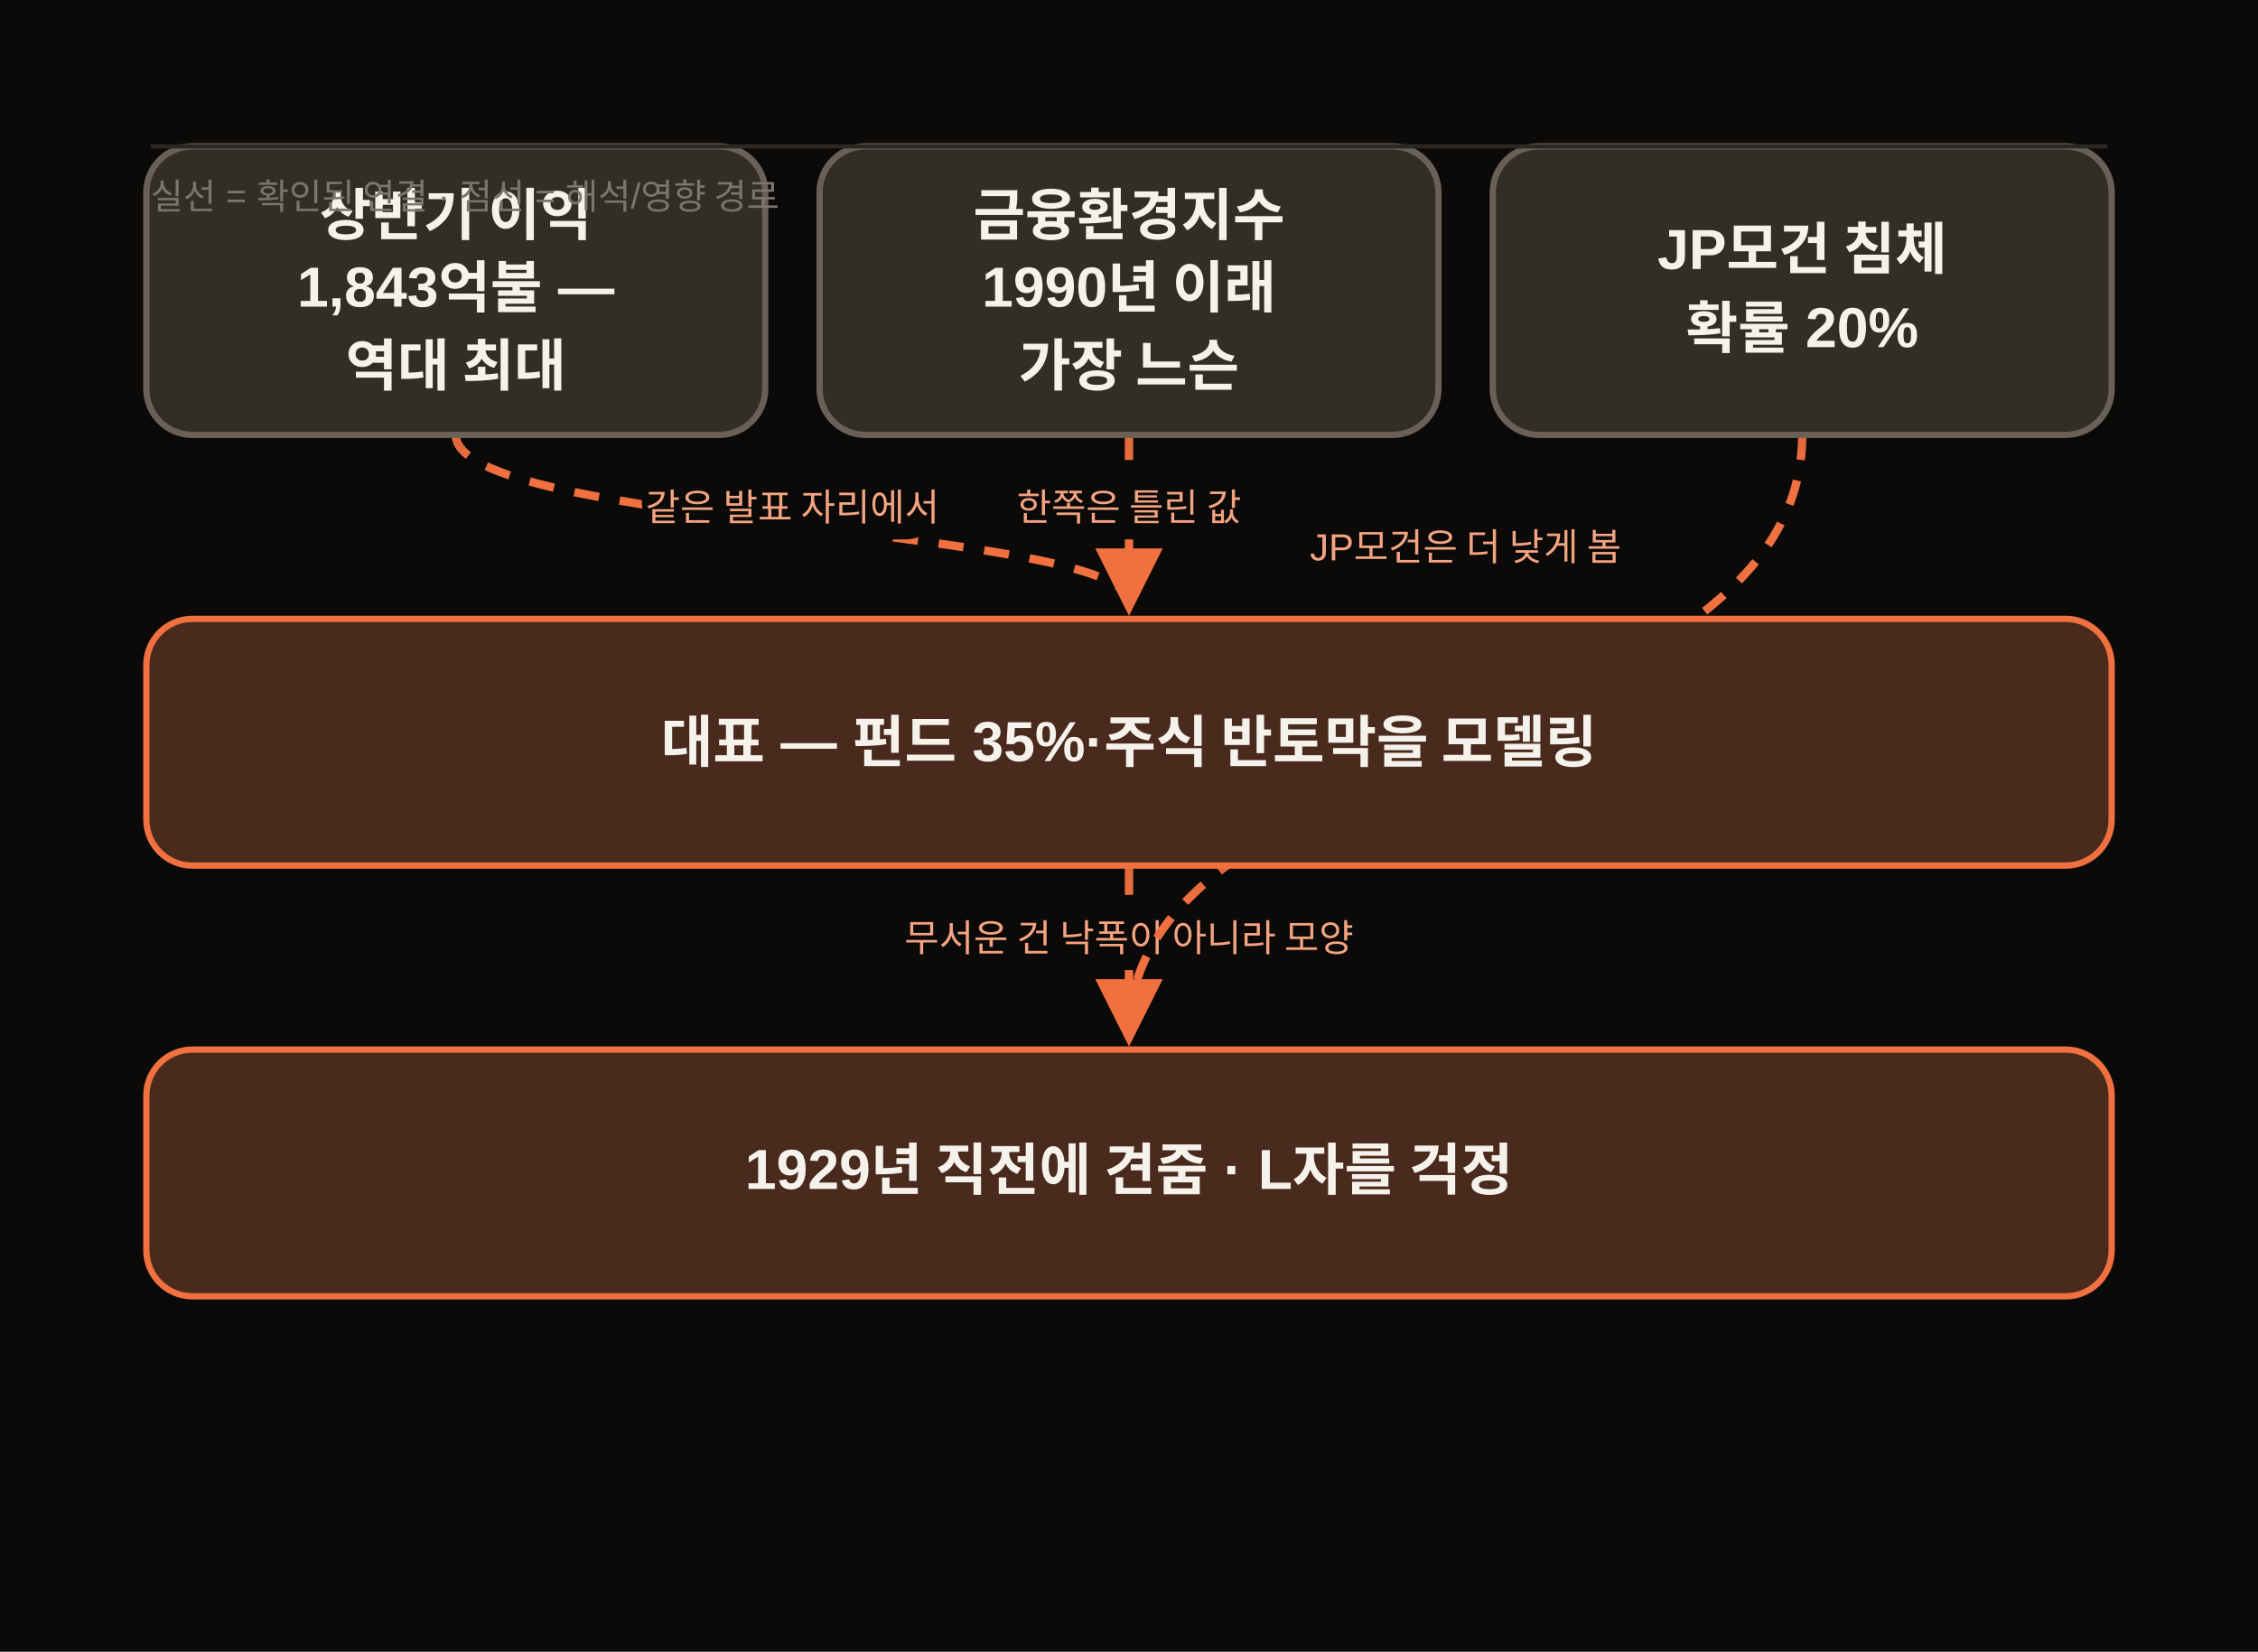
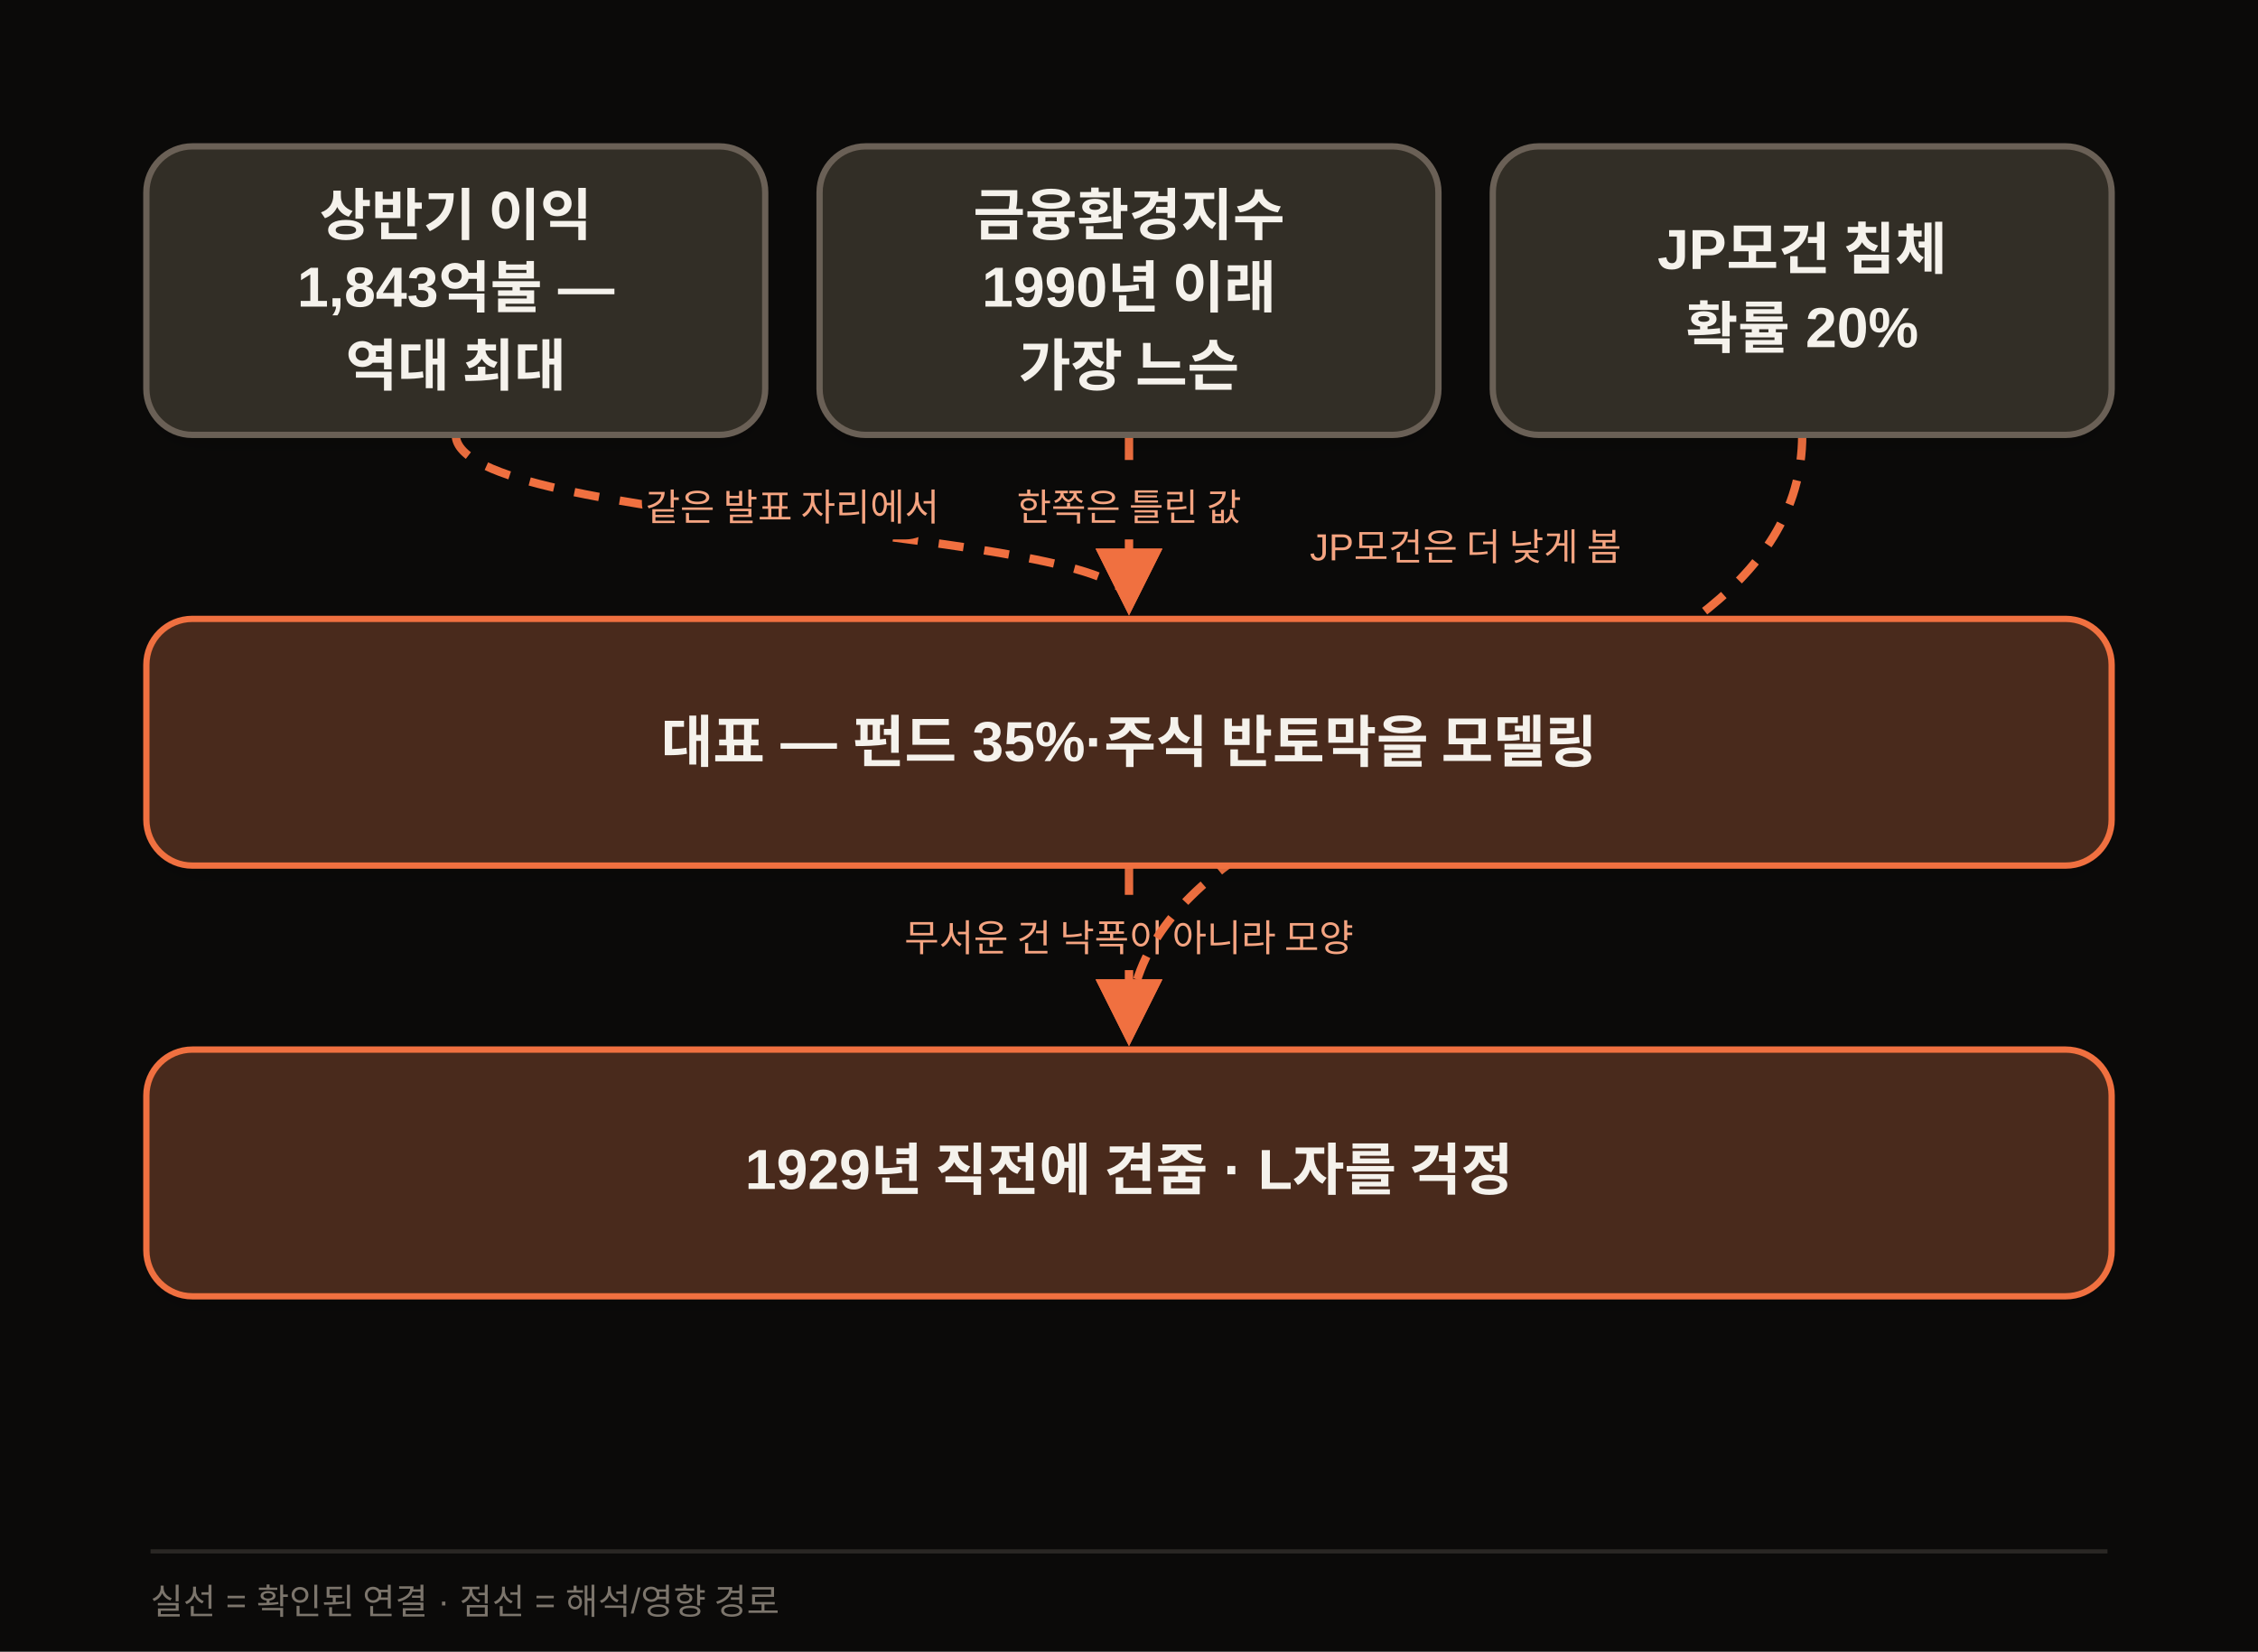
<svg xmlns="http://www.w3.org/2000/svg" width="1080" height="790" viewBox="0 0 1080 790" class="morning-diagram" data-motion-orientation="LR" data-motion-steps="5">
  <defs>
    <filter id="shadow" x="-20%" y="-20%" width="140%" height="160%">
      <feDropShadow dx="0" dy="6" stdDeviation="8" flood-color="#111111" flood-opacity=".09" />
    </filter>
    <marker id="arrow" viewBox="0 0 10 10" refX="8" refY="5" markerWidth="8" markerHeight="8" orient="auto-start-reverse">
      <path d="M 0 0 L 10 5 L 0 10 z" fill="#F07040" />
    </marker>
  </defs>
  <rect width="1080" height="790" fill="#0B0A09" />
  <g class="motion-step motion-edge" data-motion-step="1" style="--motion-delay:2040ms">
    <path d="M 218.0 208.0 C 218.0 252.0, 540.0 252.0, 540.0 288.0" fill="none" stroke="#F07040" stroke-width="4" stroke-dasharray="12 10" marker-end="url(#arrow)" />
    <rect x="307.0" y="222.0" width="144" height="36" rx="18" fill="#0B0A09" />
    <text x="379.0" y="249.0" text-anchor="middle" font-family="Apple SD Gothic Neo,Malgun Gothic,Arial,sans-serif" font-size="18" fill="#F5A481">같은 발표 자리에서</text>
  </g>
  <g class="motion-step motion-edge" data-motion-step="3" style="--motion-delay:4080ms">
    <path d="M 540.0 414.0 C 540.0 458.0, 540.0 458.0, 540.0 494.0" fill="none" stroke="#F07040" stroke-width="4" marker-end="url(#arrow)" />
    <rect x="468.0" y="428.0" width="144" height="36" rx="18" fill="#0B0A09" />
    <text x="540.0" y="455.0" text-anchor="middle" font-family="Apple SD Gothic Neo,Malgun Gothic,Arial,sans-serif" font-size="18" fill="#F5A481">무서운 건 낙폭이 아니라 모양</text>
  </g>
  <g class="motion-step motion-edge" data-motion-step="1" style="--motion-delay:2720ms">
    <path d="M 540.0 208.0 C 540.0 252.0, 540.0 252.0, 540.0 288.0" fill="none" stroke="#F07040" stroke-width="4" stroke-dasharray="12 10" marker-end="url(#arrow)" />
    <rect x="468.0" y="222.0" width="144" height="36" rx="18" fill="#0B0A09" />
    <text x="540.0" y="249.0" text-anchor="middle" font-family="Apple SD Gothic Neo,Malgun Gothic,Arial,sans-serif" font-size="18" fill="#F5A481">한쪽은 틀린 값</text>
  </g>
  <g class="motion-step motion-edge" data-motion-step="3" style="--motion-delay:4760ms">
    <path d="M 862.0 208.0 C 862.0 355.0, 540.0 355.0, 540.0 494.0" fill="none" stroke="#F07040" stroke-width="4" stroke-dasharray="12 10" marker-end="url(#arrow)" />
    <rect x="629.0" y="241.0" width="144" height="36" rx="18" fill="#0B0A09" />
    <text x="701.0" y="268.0" text-anchor="middle" font-family="Apple SD Gothic Neo,Malgun Gothic,Arial,sans-serif" font-size="18" fill="#F5A481">JP모건은 더 낮게 봄</text>
  </g>
  <g class="motion-step motion-node" data-motion-step="0" style="--motion-delay:0ms;--motion-accent-delay:640ms">
    <rect class="motion-node-shape" x="70.0" y="70.0" width="296.0" height="138" rx="22" fill="#332E26" stroke="#6B6156" stroke-width="3" filter="url(#shadow)" />
    <text x="218.0" y="103.0" text-anchor="middle" dominant-baseline="middle" font-family="Apple SD Gothic Neo,Malgun Gothic,Arial,sans-serif" font-size="27" font-weight="700" fill="#F5F2EC">상반기 이익</text>
    <text x="218.0" y="139.0" text-anchor="middle" dominant-baseline="middle" font-family="Apple SD Gothic Neo,Malgun Gothic,Arial,sans-serif" font-size="27" font-weight="700" fill="#F5F2EC">1,843억불 —</text>
    <text x="218.0" y="175.0" text-anchor="middle" dominant-baseline="middle" font-family="Apple SD Gothic Neo,Malgun Gothic,Arial,sans-serif" font-size="27" font-weight="700" fill="#F5F2EC">역대 최대</text>
  </g>
  <g class="motion-step motion-node" data-motion-step="0" style="--motion-delay:680ms;--motion-accent-delay:1320ms">
    <rect class="motion-node-shape" x="392.0" y="70.0" width="296.0" height="138" rx="22" fill="#332E26" stroke="#6B6156" stroke-width="3" filter="url(#shadow)" />
    <text x="540.0" y="103.0" text-anchor="middle" dominant-baseline="middle" font-family="Apple SD Gothic Neo,Malgun Gothic,Arial,sans-serif" font-size="27" font-weight="700" fill="#F5F2EC">금융환경지수</text>
    <text x="540.0" y="139.0" text-anchor="middle" dominant-baseline="middle" font-family="Apple SD Gothic Neo,Malgun Gothic,Arial,sans-serif" font-size="27" font-weight="700" fill="#F5F2EC">1990년 이래</text>
    <text x="540.0" y="175.0" text-anchor="middle" dominant-baseline="middle" font-family="Apple SD Gothic Neo,Malgun Gothic,Arial,sans-serif" font-size="27" font-weight="700" fill="#F5F2EC">가장 느슨</text>
  </g>
  <g class="motion-step motion-node" data-motion-step="0" style="--motion-delay:1360ms;--motion-accent-delay:2000ms">
    <rect class="motion-node-shape" x="714.0" y="70.0" width="296.0" height="138" rx="22" fill="#332E26" stroke="#6B6156" stroke-width="3" filter="url(#shadow)" />
    <text x="862.0" y="121.0" text-anchor="middle" dominant-baseline="middle" font-family="Apple SD Gothic Neo,Malgun Gothic,Arial,sans-serif" font-size="27" font-weight="700" fill="#F5F2EC">JP모건 침체</text>
    <text x="862.0" y="157.0" text-anchor="middle" dominant-baseline="middle" font-family="Apple SD Gothic Neo,Malgun Gothic,Arial,sans-serif" font-size="27" font-weight="700" fill="#F5F2EC">확률 20%</text>
  </g>
  <g class="motion-step motion-node motion-risk" data-motion-step="2" style="--motion-delay:3400ms;--motion-accent-delay:4040ms">
    <rect class="motion-node-shape" x="70.0" y="296.0" width="940.0" height="118.0" rx="22" fill="#4A2C1A" stroke="#F07040" stroke-width="3" filter="url(#shadow)" />
    <text x="540.0" y="355.0" text-anchor="middle" dominant-baseline="middle" font-family="Apple SD Gothic Neo,Malgun Gothic,Arial,sans-serif" font-size="27" font-weight="700" fill="#F5F2EC">대표 — 펀드 35%·주식 반토막을 모델링</text>
  </g>
  <g class="motion-step motion-node motion-risk" data-motion-step="4" style="--motion-delay:5440ms;--motion-accent-delay:6080ms">
    <rect class="motion-node-shape" x="70.0" y="502.0" width="940.0" height="118.0" rx="22" fill="#4A2C1A" stroke="#F07040" stroke-width="3" filter="url(#shadow)" />
    <text x="540.0" y="561.0" text-anchor="middle" dominant-baseline="middle" font-family="Apple SD Gothic Neo,Malgun Gothic,Arial,sans-serif" font-size="27" font-weight="700" fill="#F5F2EC">1929년 직전에 견줌 · L자를 걱정</text>
  </g>
-   <line x1="72" y1="70.0" x2="1008" y2="70.0" stroke="#2A2724" stroke-width="2" />
-   <text x="72" y="100.0" font-family="Apple SD Gothic Neo,Malgun Gothic,Arial,sans-serif" font-size="17" fill="#7C756C">실선 = 확인된 연결 · 점선 = 해석/영향 경로</text>
+   <line x1="72" y1="742" x2="1008" y2="742" stroke="#2A2724" stroke-width="2" />
+   <text x="72" y="772" font-family="Apple SD Gothic Neo,Malgun Gothic,Arial,sans-serif" font-size="17" fill="#7C756C">실선 = 확인된 연결 · 점선 = 해석/영향 경로</text>
</svg>
